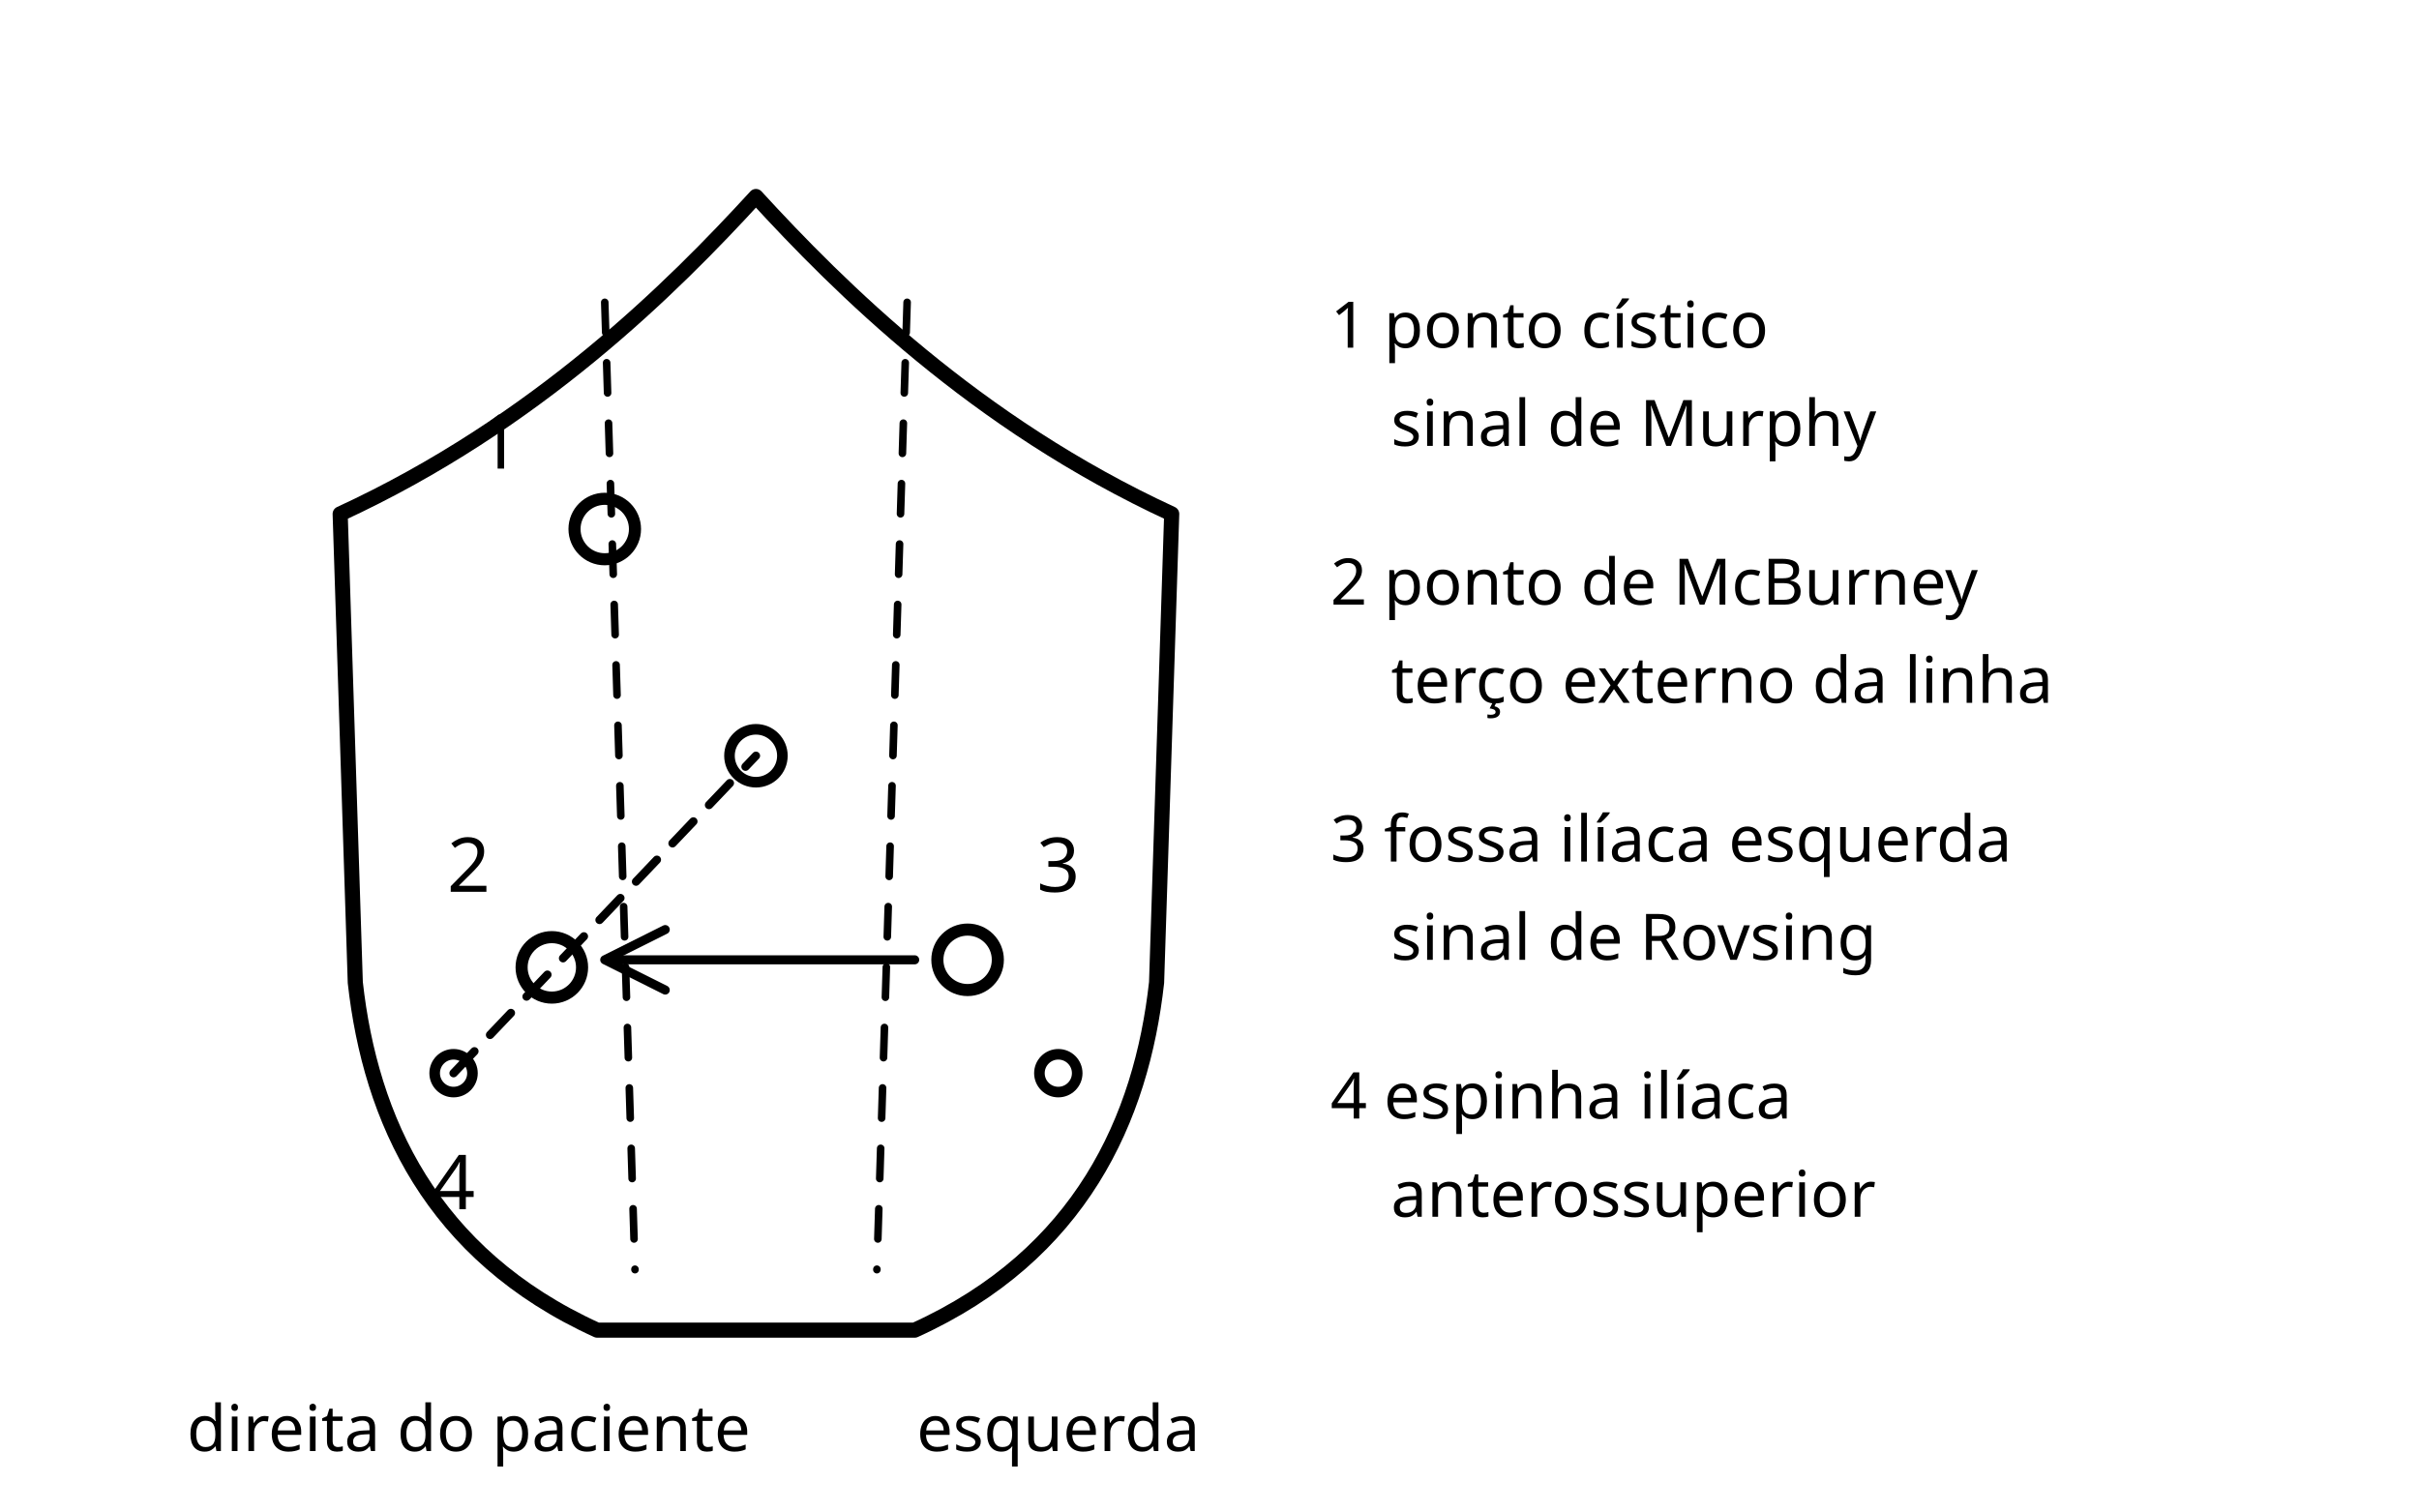
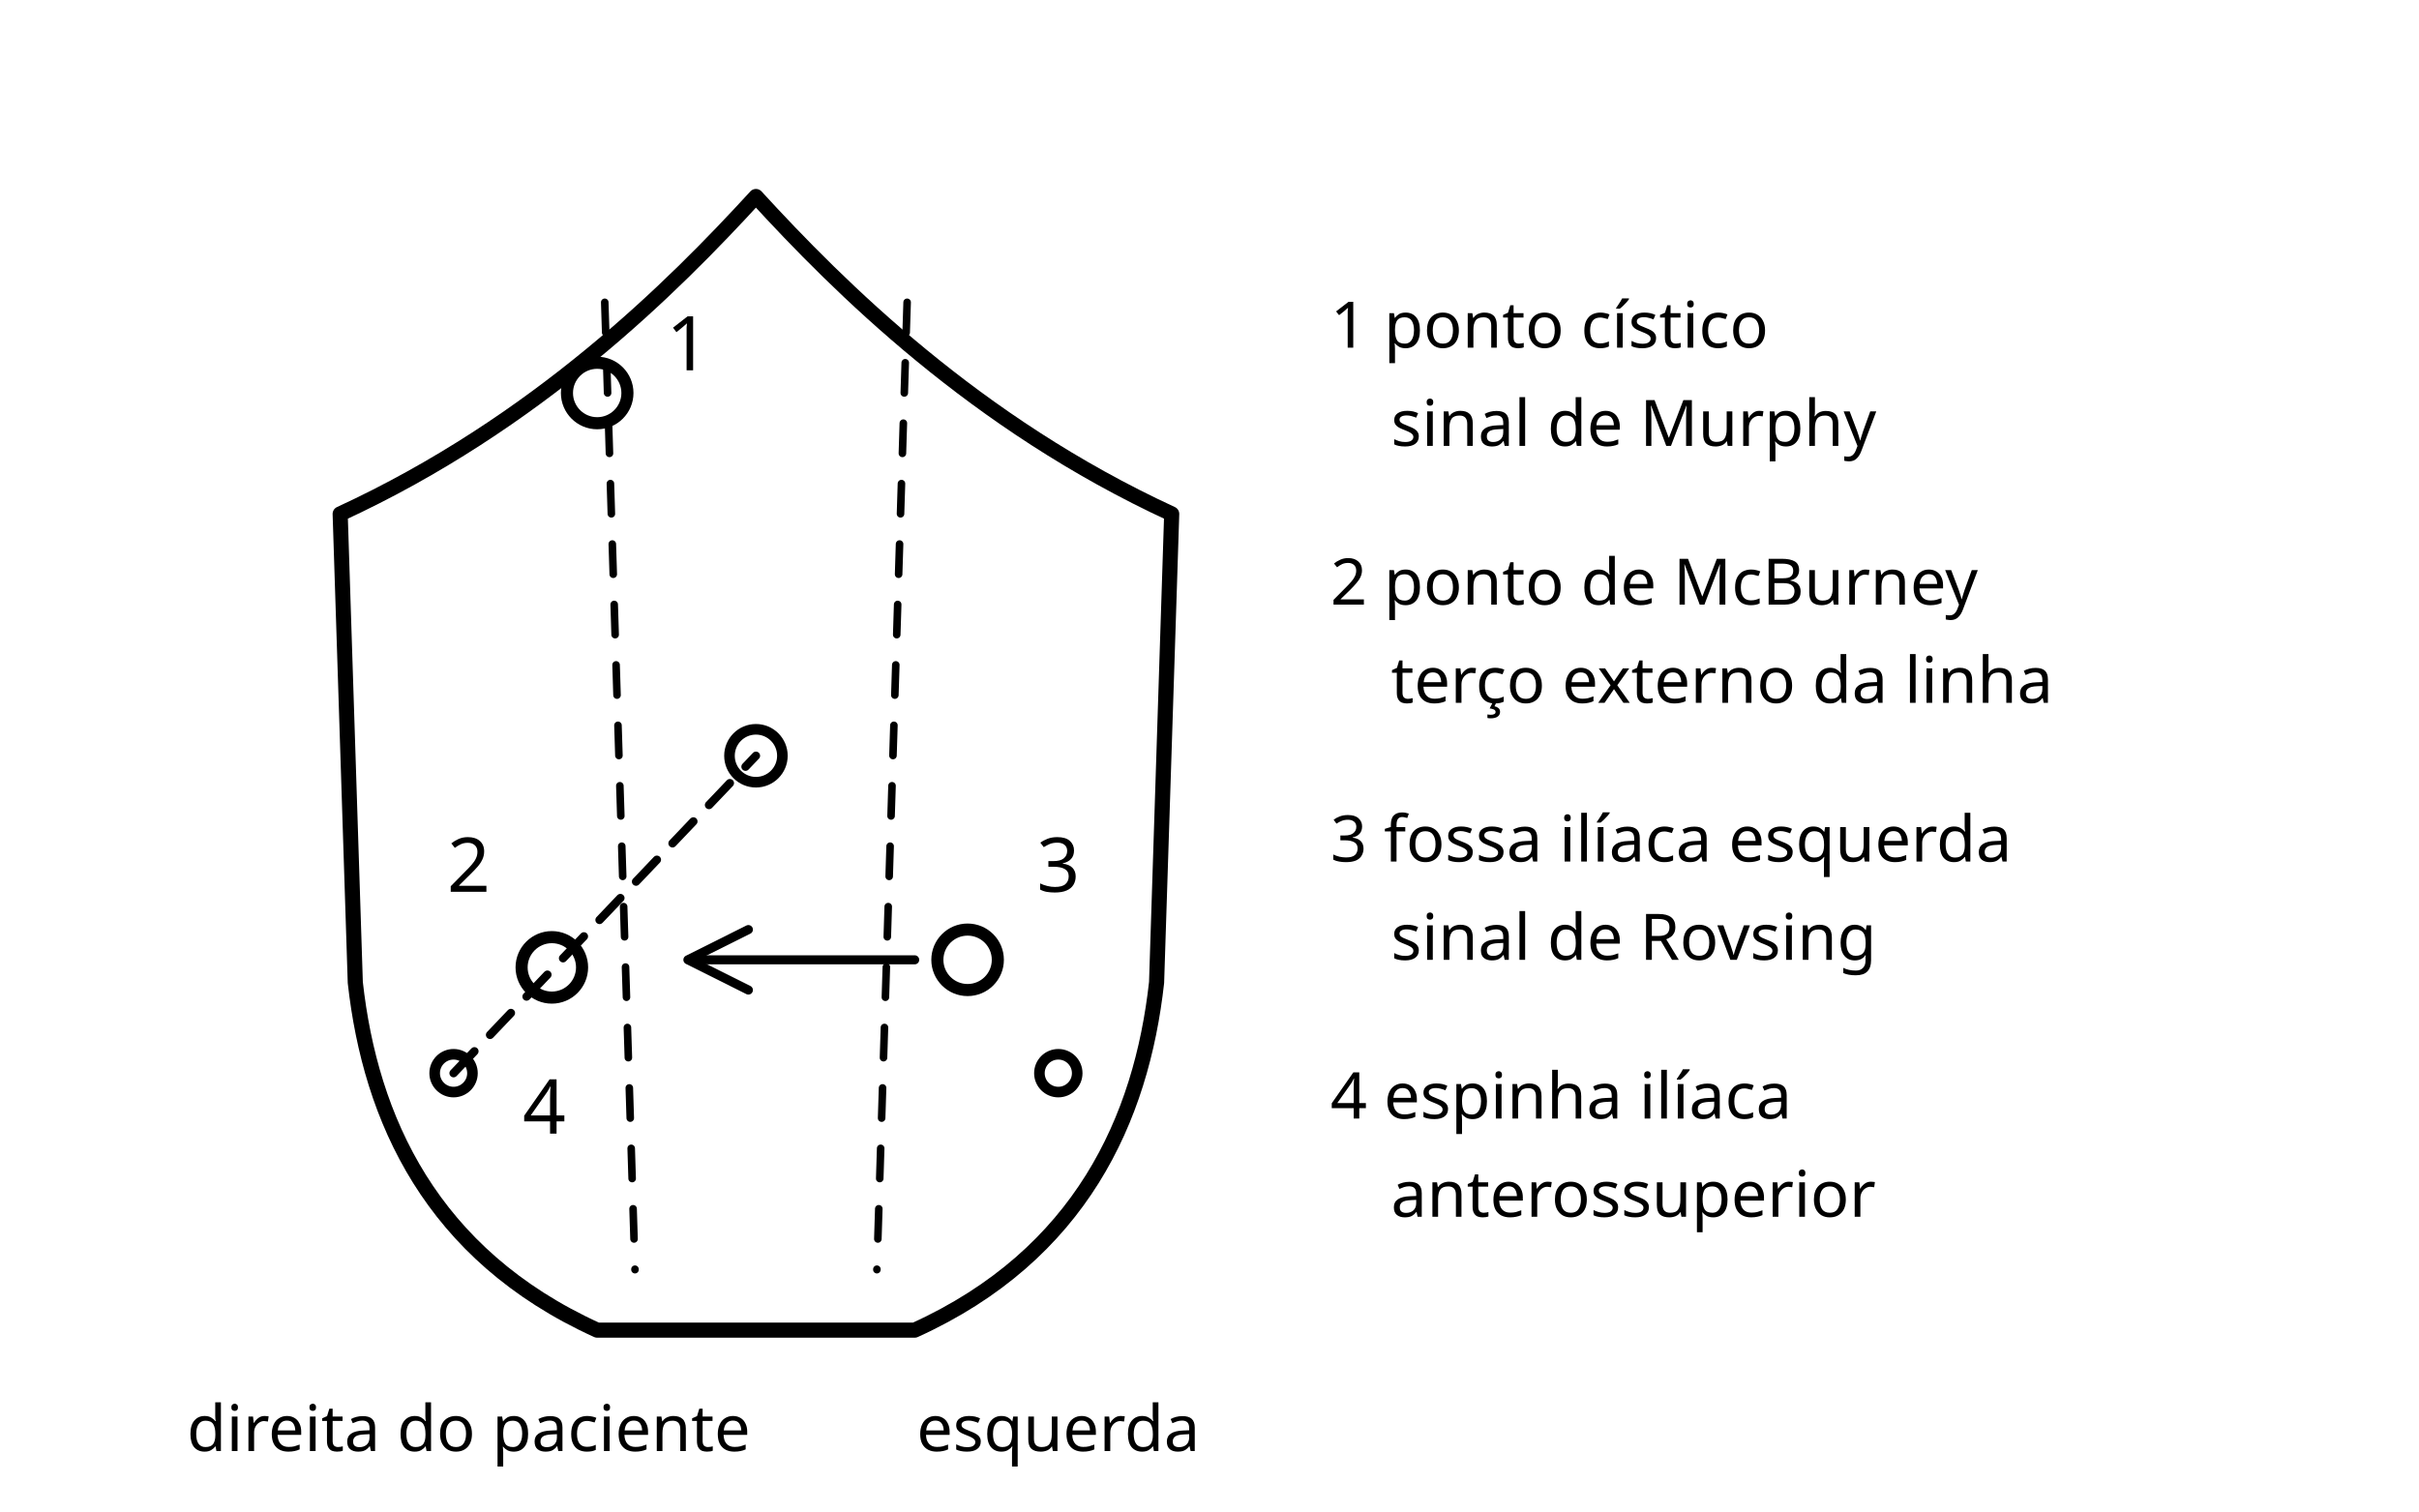
<svg xmlns="http://www.w3.org/2000/svg" viewBox="0 0 320 200" fill="none" stroke="currentColor" stroke-width="2" stroke-linecap="round" stroke-linejoin="round">
  <path d="M 100 26 C 89 38, 71 56, 45 68 L 47 130 C 49 148, 57 166, 79 176 L 121 176 C 143 166, 151 148, 153 130 L 155 68 C 129 56, 111 38, 100 26 Z" />
  <path d="M 80 40 L 84 168" stroke-width="1" stroke-dasharray="4 4" />
  <path d="M 120 40 L 116 168" stroke-width="1" stroke-dasharray="4 4" />
  <circle cx="100" cy="100" r="3.5" stroke-width="1.4" />
  <circle cx="60" cy="142" r="2.5" stroke-width="1.4" />
  <circle cx="140" cy="142" r="2.5" stroke-width="1.4" />
  <path d="M 60 142 L 100 100" stroke-width="1.1" stroke-dasharray="4 3" />
  <circle cx="73" cy="128" r="4" stroke-width="1.6" />
-   <circle cx="80" cy="70" r="4" stroke-width="1.6" />
+   <circle cx="79" cy="52" r="4" stroke-width="1.6" />
  <circle cx="128" cy="127" r="4" stroke-width="1.6" />
-   <path d="M 121 127 L 81 127" stroke-width="1.2" />
-   <path d="M 88 123 L 80 127 L 88 131" stroke-width="1.2" />
+   <path d="M 121 127 L 92 127" stroke-width="1.2" />
+   <path d="M 99 123 L 91 127 L 99 131" stroke-width="1.2" />
  <g font-family="sans-serif" font-size="10" fill="currentColor" stroke="none" text-anchor="middle">
-     <text x="66" y="62">1</text>
+     <text x="91" y="49">1</text>
    <text x="62" y="118">2</text>
    <text x="140" y="118">3</text>
-     <text x="60" y="160">4</text>
+     <text x="72" y="150">4</text>
  </g>
  <g font-family="sans-serif" font-size="8.5" fill="currentColor" stroke="none">
    <text x="176" y="46">1 ponto cístico</text>
    <text x="184" y="59">sinal de Murphy</text>
    <text x="176" y="80">2 ponto de McBurney</text>
    <text x="184" y="93">terço externo da linha</text>
    <text x="176" y="114">3 fossa ilíaca esquerda</text>
    <text x="184" y="127">sinal de Rovsing</text>
    <text x="176" y="148">4 espinha ilíaca</text>
    <text x="184" y="161">anterossuperior</text>
  </g>
  <g font-family="sans-serif" font-size="8.5" fill="currentColor" stroke="none" text-anchor="middle">
    <text x="62" y="192">direita do paciente</text>
    <text x="140" y="192">esquerda</text>
  </g>
</svg>
